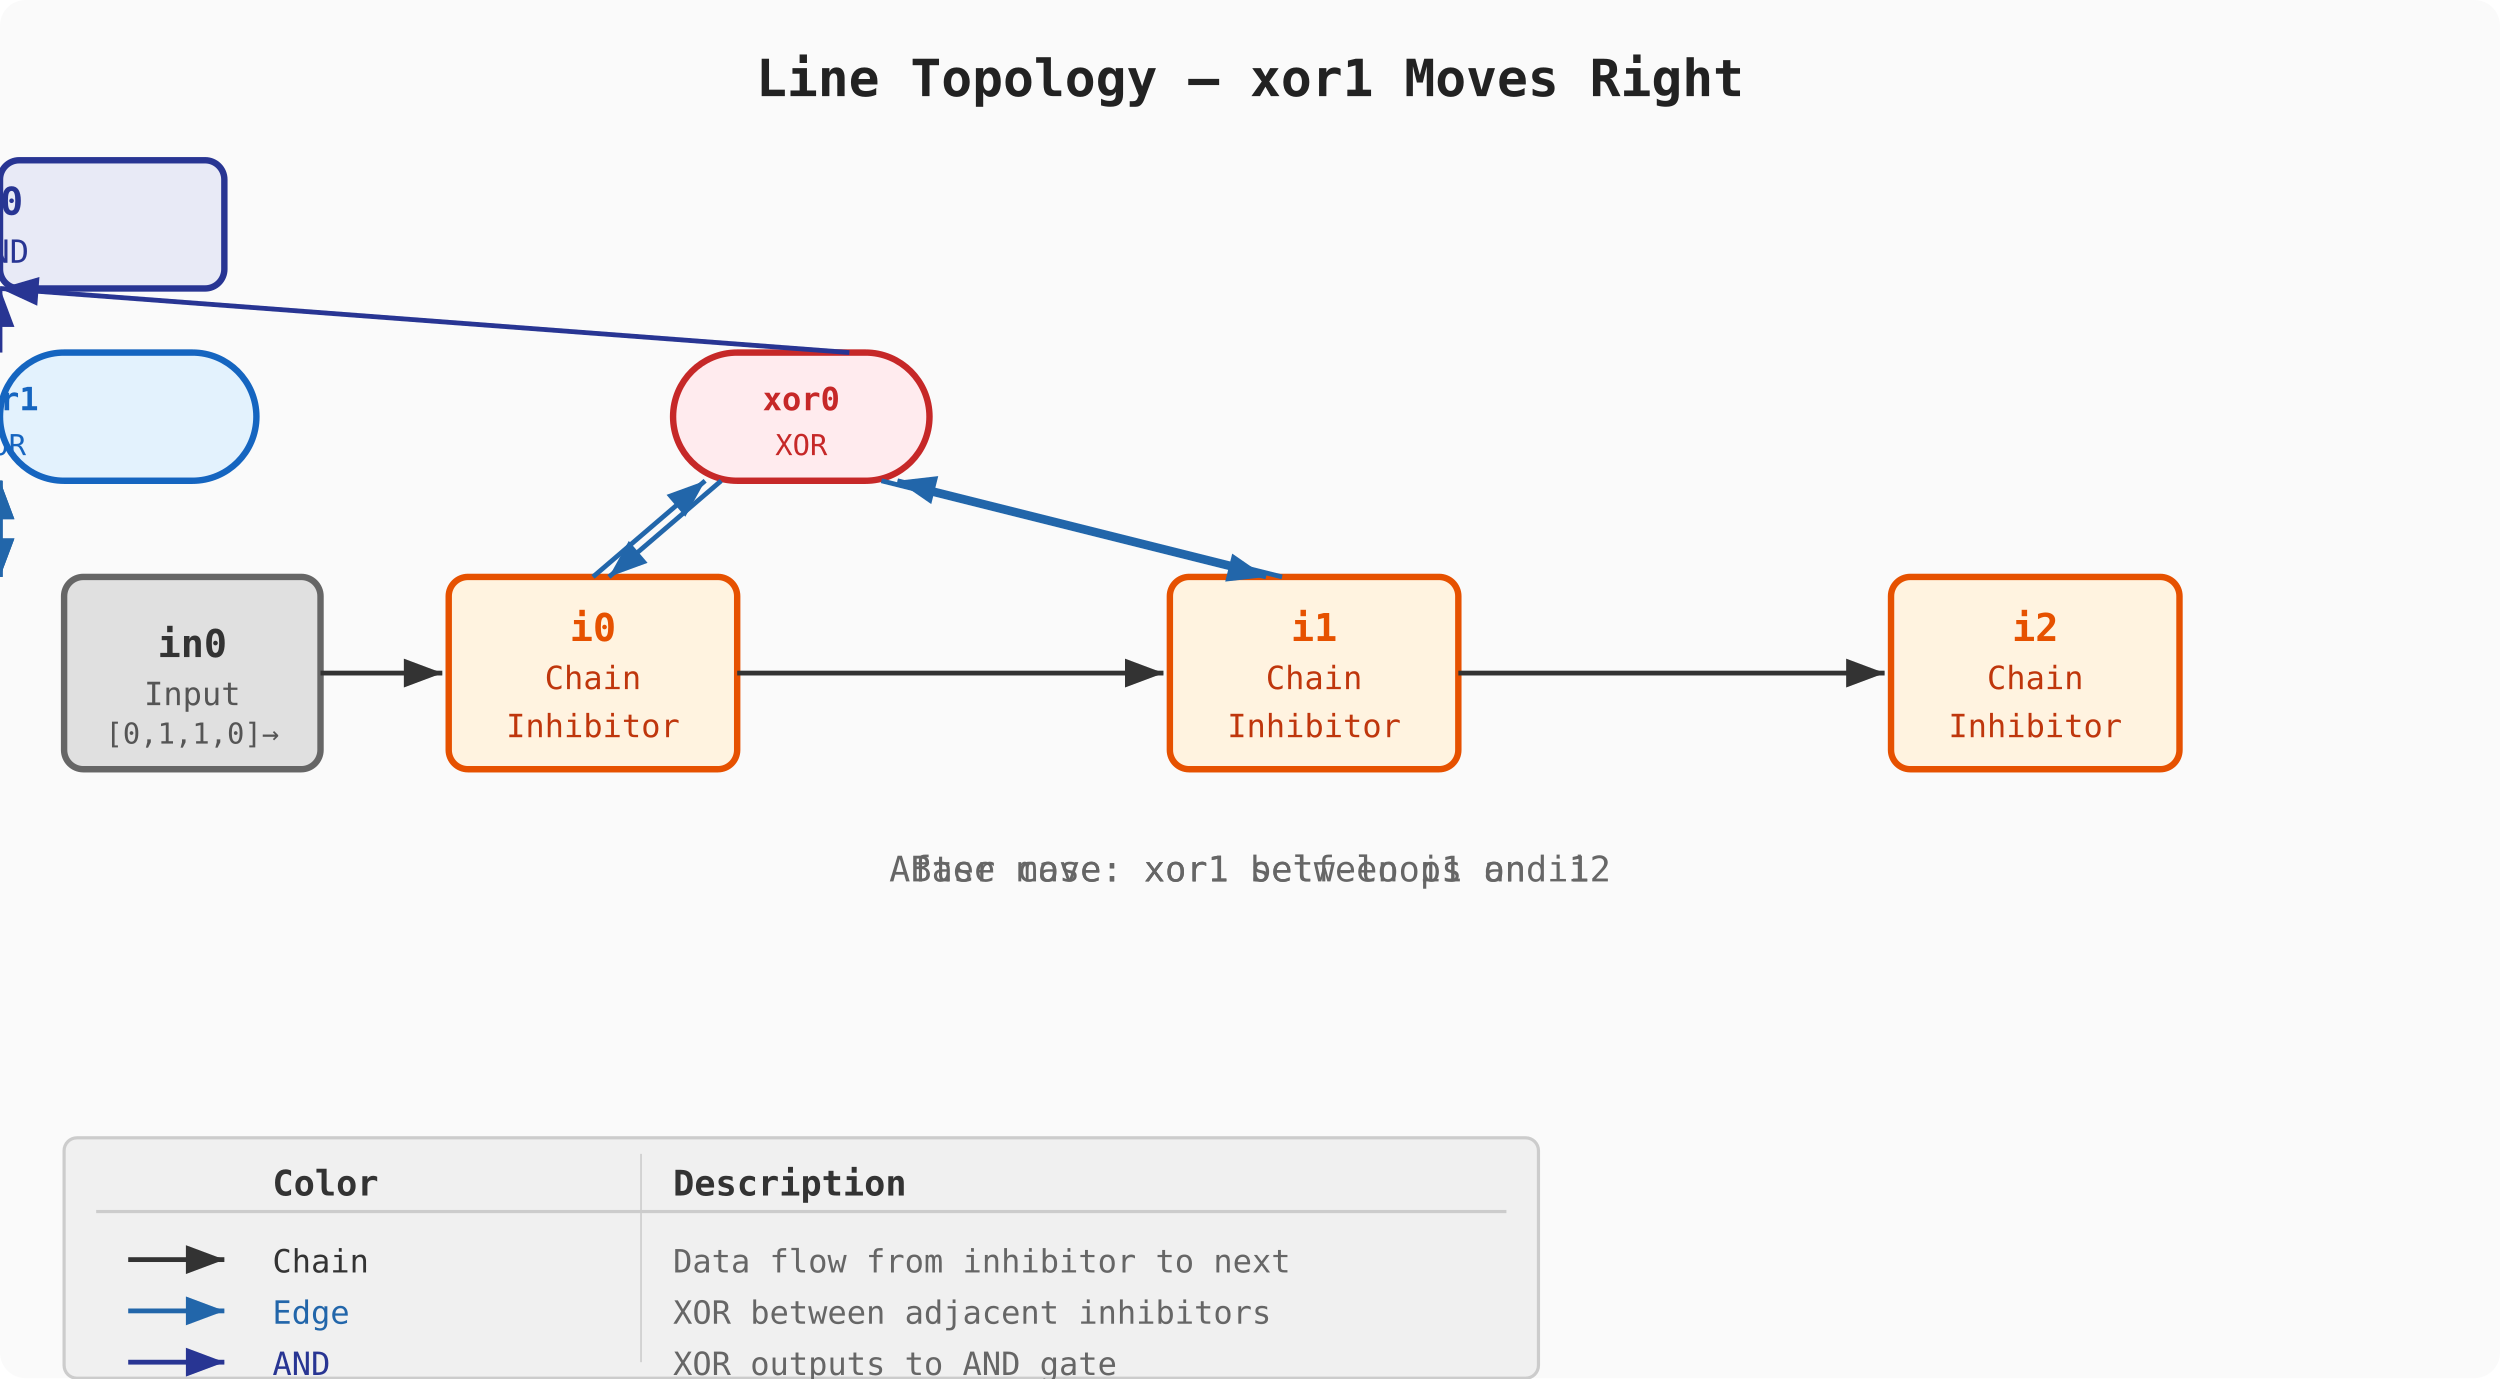
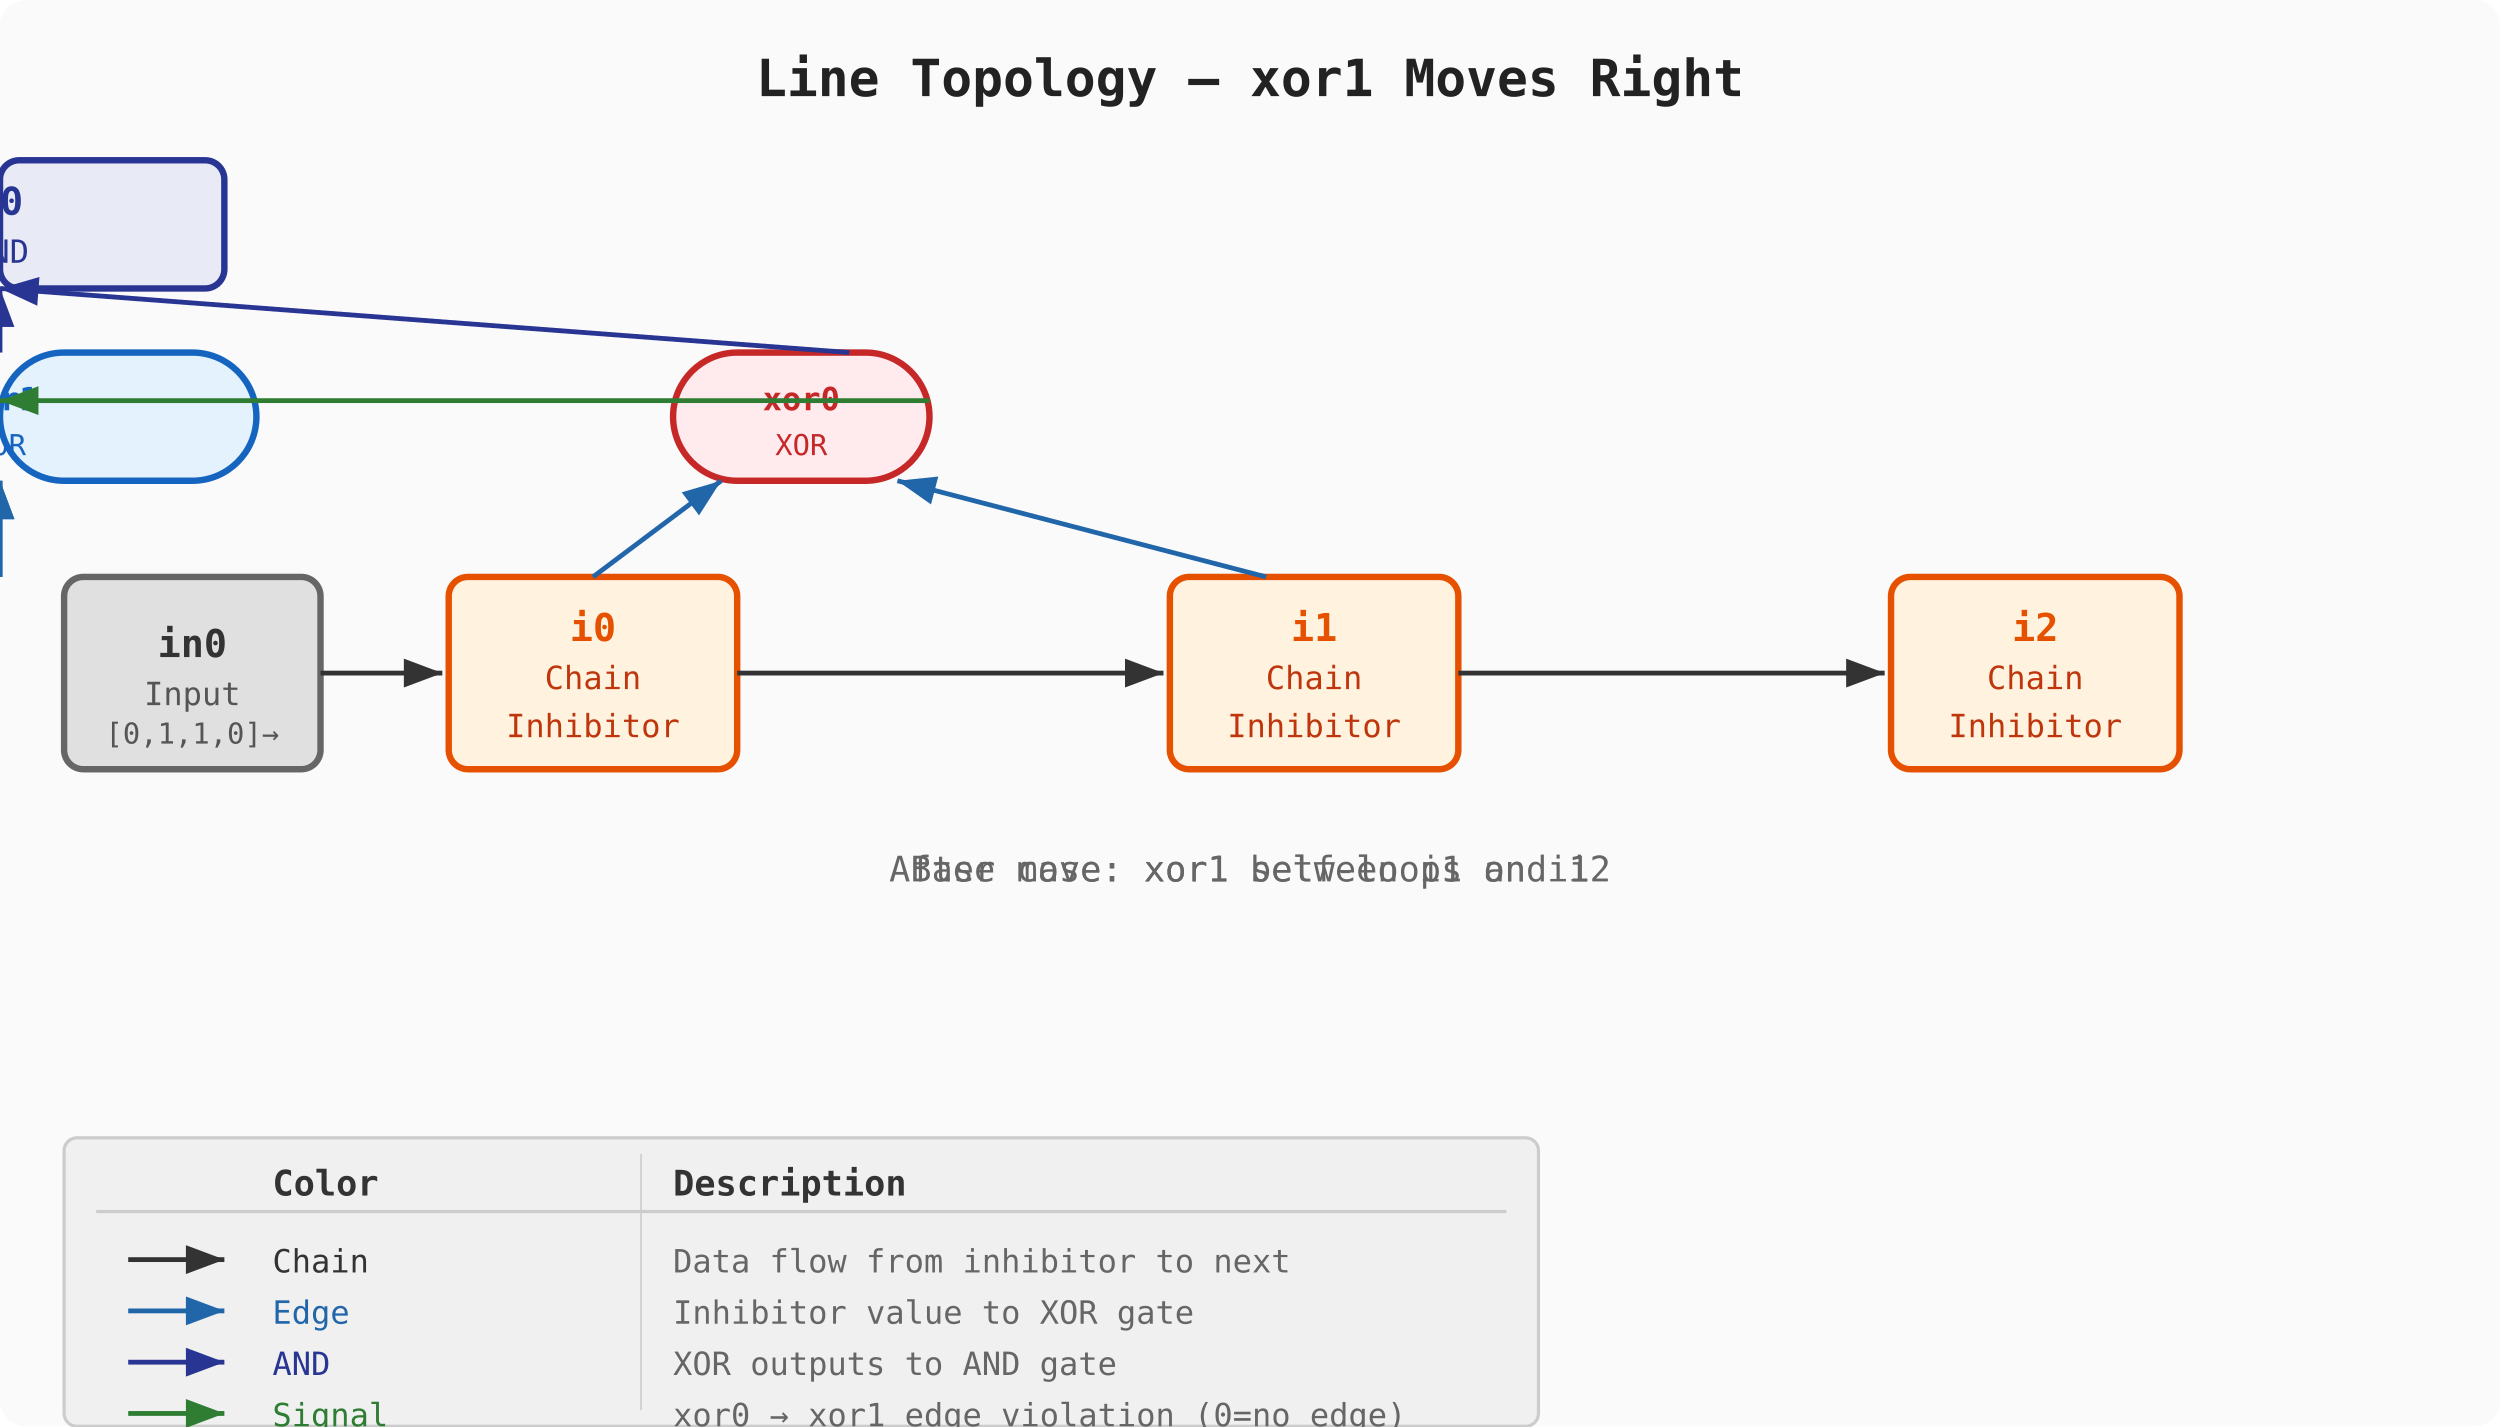
- <svg xmlns="http://www.w3.org/2000/svg" viewBox="0 0 780 430" font-family="monospace" font-size="12">
+ <svg xmlns="http://www.w3.org/2000/svg" viewBox="0 0 780 445" font-family="monospace" font-size="12">
  <defs>
    <marker id="arrow" markerWidth="8" markerHeight="6" refX="8" refY="3" orient="auto">
      <path d="M0,0 L8,3 L0,6" fill="#333" />
    </marker>
    <marker id="arrow-blue" markerWidth="8" markerHeight="6" refX="8" refY="3" orient="auto">
      <path d="M0,0 L8,3 L0,6" fill="#2266aa" />
    </marker>
    <marker id="arrow-indigo" markerWidth="8" markerHeight="6" refX="8" refY="3" orient="auto">
      <path d="M0,0 L8,3 L0,6" fill="#283593" />
    </marker>
+     <marker id="arrow-green" markerWidth="8" markerHeight="6" refX="8" refY="3" orient="auto">
+       <path d="M0,0 L8,3 L0,6" fill="#2e7d32" />
+     </marker>
  </defs>
-   <rect width="780" height="430" fill="#fafafa" rx="8" />
+   <rect width="780" height="445" fill="#fafafa" rx="8" />
  <text x="390" y="30" text-anchor="middle" font-size="16" font-weight="bold" fill="#222">Line Topology — xor1 Moves Right</text>
  <rect fill="#e8eaf6" stroke="#283593" rx="6" stroke-width="2" width="70" height="40" y="50">
    <animate attributeName="x" dur="5s" repeatCount="indefinite" values="295;295;340;340;295" keyTimes="0;0.3;0.5;0.8;1" />
  </rect>
  <text y="67" text-anchor="middle" font-weight="bold" fill="#283593">
    <animate attributeName="x" dur="5s" repeatCount="indefinite" values="330;330;375;375;330" keyTimes="0;0.3;0.5;0.8;1" />a0
  </text>
  <text y="82" text-anchor="middle" font-size="10" fill="#283593">
    <animate attributeName="x" dur="5s" repeatCount="indefinite" values="330;330;375;375;330" keyTimes="0;0.3;0.5;0.8;1" />AND
  </text>
  <rect x="210" y="110" width="80" height="40" fill="#ffebee" stroke="#c62828" rx="20" stroke-width="2" />
  <text x="250" y="128" text-anchor="middle" font-weight="bold" font-size="10" fill="#c62828">xor0</text>
  <text x="250" y="142" text-anchor="middle" font-size="9" fill="#c62828">XOR</text>
  <rect fill="#e3f2fd" stroke="#1565c0" rx="20" stroke-width="2" width="80" height="40" y="110">
    <animate attributeName="x" dur="5s" repeatCount="indefinite" values="370;370;480;480;370" keyTimes="0;0.3;0.5;0.8;1" />
  </rect>
  <text y="128" text-anchor="middle" font-weight="bold" font-size="10" fill="#1565c0">
    <animate attributeName="x" dur="5s" repeatCount="indefinite" values="410;410;520;520;410" keyTimes="0;0.3;0.5;0.8;1" />xor1
  </text>
  <text y="142" text-anchor="middle" font-size="9" fill="#1565c0">
    <animate attributeName="x" dur="5s" repeatCount="indefinite" values="410;410;520;520;410" keyTimes="0;0.3;0.5;0.8;1" />XOR
  </text>
  <rect x="20" y="180" width="80" height="60" fill="#e0e0e0" stroke="#666" rx="6" stroke-width="2" />
  <text x="60" y="205" text-anchor="middle" font-weight="bold" fill="#333">in0</text>
  <text x="60" y="220" text-anchor="middle" font-size="10" fill="#555">Input</text>
  <text x="60" y="232" text-anchor="middle" font-size="9" fill="#555">[0,1,1,0]→</text>
  <rect x="140" y="180" width="90" height="60" fill="#fff3e0" stroke="#e65100" rx="6" stroke-width="2" />
  <text x="185" y="200" text-anchor="middle" font-weight="bold" fill="#e65100">i0</text>
  <text x="185" y="215" text-anchor="middle" font-size="10" fill="#bf360c">Chain</text>
  <text x="185" y="230" text-anchor="middle" font-size="10" fill="#bf360c">Inhibitor</text>
  <rect x="365" y="180" width="90" height="60" fill="#fff3e0" stroke="#e65100" rx="6" stroke-width="2" />
  <text x="410" y="200" text-anchor="middle" font-weight="bold" fill="#e65100">i1</text>
  <text x="410" y="215" text-anchor="middle" font-size="10" fill="#bf360c">Chain</text>
  <text x="410" y="230" text-anchor="middle" font-size="10" fill="#bf360c">Inhibitor</text>
  <g>
    <animate attributeName="opacity" dur="5s" repeatCount="indefinite" values="0;0;1;1;0" keyTimes="0;0.3;0.5;0.8;1" />
    <rect x="590" y="180" width="90" height="60" fill="#fff3e0" stroke="#e65100" rx="6" stroke-width="2" />
    <text x="635" y="200" text-anchor="middle" font-weight="bold" fill="#e65100">i2</text>
    <text x="635" y="215" text-anchor="middle" font-size="10" fill="#bf360c">Chain</text>
    <text x="635" y="230" text-anchor="middle" font-size="10" fill="#bf360c">Inhibitor</text>
  </g>
  <line x1="100" y1="210" x2="138" y2="210" stroke="#333" stroke-width="1.5" marker-end="url(#arrow)" />
  <line x1="230" y1="210" x2="363" y2="210" stroke="#333" stroke-width="1.5" marker-end="url(#arrow)" />
  <line x1="455" y1="210" x2="588" y2="210" stroke="#333" stroke-width="1.5" marker-end="url(#arrow)">
    <animate attributeName="opacity" dur="5s" repeatCount="indefinite" values="0;0;1;1;0" keyTimes="0;0.3;0.5;0.8;1" />
  </line>
-   <line x1="185" y1="180" x2="220" y2="150" stroke="#2266aa" stroke-width="1.5" marker-end="url(#arrow-blue)" />
-   <line x1="225" y1="150" x2="190" y2="180" stroke="#2266aa" stroke-width="1.5" marker-end="url(#arrow-blue)" />
-   <line x1="400" y1="180" x2="280" y2="150" stroke="#2266aa" stroke-width="1.5" marker-end="url(#arrow-blue)" />
-   <line x1="275" y1="150" x2="395" y2="180" stroke="#2266aa" stroke-width="1.5" marker-end="url(#arrow-blue)" />
+   <line x1="185" y1="180" x2="225" y2="150" stroke="#2266aa" stroke-width="1.5" marker-end="url(#arrow-blue)" />
+   <line x1="395" y1="180" x2="280" y2="150" stroke="#2266aa" stroke-width="1.5" marker-end="url(#arrow-blue)" />
  <line stroke="#2266aa" stroke-width="1.5" marker-end="url(#arrow-blue)" y1="180" y2="150">
    <animate attributeName="x1" dur="5s" repeatCount="indefinite" values="400;400;420;420;400" keyTimes="0;0.3;0.5;0.8;1" />
-     <animate attributeName="x2" dur="5s" repeatCount="indefinite" values="395;395;490;490;395" keyTimes="0;0.3;0.5;0.8;1" />
-   </line>
-   <line stroke="#2266aa" stroke-width="1.5" marker-end="url(#arrow-blue)" y1="150" y2="180">
-     <animate attributeName="x1" dur="5s" repeatCount="indefinite" values="405;405;495;495;405" keyTimes="0;0.3;0.5;0.8;1" />
-     <animate attributeName="x2" dur="5s" repeatCount="indefinite" values="405;405;425;425;405" keyTimes="0;0.3;0.5;0.8;1" />
+     <animate attributeName="x2" dur="5s" repeatCount="indefinite" values="400;400;490;490;400" keyTimes="0;0.3;0.5;0.8;1" />
  </line>
  <line stroke="#2266aa" stroke-width="1.5" marker-end="url(#arrow-blue)" y1="180" y2="150">
    <animate attributeName="x1" dur="5s" repeatCount="indefinite" values="420;420;625;625;420" keyTimes="0;0.3;0.5;0.8;1" />
-     <animate attributeName="x2" dur="5s" repeatCount="indefinite" values="425;425;550;550;425" keyTimes="0;0.3;0.5;0.8;1" />
-   </line>
-   <line stroke="#2266aa" stroke-width="1.5" marker-end="url(#arrow-blue)" y1="150" y2="180">
-     <animate attributeName="x1" dur="5s" repeatCount="indefinite" values="415;415;545;545;415" keyTimes="0;0.3;0.5;0.8;1" />
-     <animate attributeName="x2" dur="5s" repeatCount="indefinite" values="415;415;620;620;415" keyTimes="0;0.3;0.5;0.8;1" />
+     <animate attributeName="x2" dur="5s" repeatCount="indefinite" values="420;420;550;550;420" keyTimes="0;0.3;0.5;0.8;1" />
  </line>
  <line y1="110" y2="90" stroke="#283593" stroke-width="1.5" marker-end="url(#arrow-indigo)" x1="265">
    <animate attributeName="x2" dur="5s" repeatCount="indefinite" values="300;300;345;345;300" keyTimes="0;0.3;0.5;0.8;1" />
  </line>
  <line y1="110" y2="90" stroke="#283593" stroke-width="1.5" marker-end="url(#arrow-indigo)">
    <animate attributeName="x1" dur="5s" repeatCount="indefinite" values="395;395;495;495;395" keyTimes="0;0.3;0.5;0.8;1" />
    <animate attributeName="x2" dur="5s" repeatCount="indefinite" values="360;360;405;405;360" keyTimes="0;0.3;0.5;0.8;1" />
  </line>
+   <line y1="125" y2="125" stroke="#2e7d32" stroke-width="1.5" marker-end="url(#arrow-green)" x1="290">
+     <animate attributeName="x2" dur="5s" repeatCount="indefinite" values="368;368;478;478;368" keyTimes="0;0.3;0.5;0.8;1" />
+   </line>
  <text x="390" y="275" text-anchor="middle" font-size="11" fill="#666">
    <animate attributeName="opacity" dur="5s" repeatCount="indefinite" values="1;1;0;0;1" keyTimes="0;0.25;0.35;0.95;1" />Base case: xor1 self-loops on i1
  </text>
  <text x="390" y="275" text-anchor="middle" font-size="11" fill="#666">
    <animate attributeName="opacity" dur="5s" repeatCount="indefinite" values="0;0;1;1;0" keyTimes="0;0.35;0.5;0.75;0.85" />After move: xor1 between i1 and i2
  </text>
-   <rect x="20" y="355" width="460" height="75" fill="#f0f0f0" rx="4" stroke="#ccc" />
+   <rect x="20" y="355" width="460" height="90" fill="#f0f0f0" rx="4" stroke="#ccc" />
  <text x="85" y="373" text-anchor="start" font-weight="bold" fill="#333" font-size="11">Color</text>
  <text x="210" y="373" text-anchor="start" font-weight="bold" fill="#333" font-size="11">Description</text>
  <line x1="30" y1="378" x2="470" y2="378" stroke="#ccc" stroke-width="1" />
-   <line x1="200" y1="360" x2="200" y2="425" stroke="#ccc" stroke-width="0.5" />
+   <line x1="200" y1="360" x2="200" y2="440" stroke="#ccc" stroke-width="0.5" />
  <line x1="40" y1="393" x2="70" y2="393" stroke="#333" stroke-width="1.5" marker-end="url(#arrow)" />
  <text x="85" y="397" text-anchor="start" fill="#333" font-size="10">Chain</text>
  <text x="210" y="397" text-anchor="start" fill="#666" font-size="10">Data flow from inhibitor to next</text>
  <line x1="40" y1="409" x2="70" y2="409" stroke="#2266aa" stroke-width="1.5" marker-end="url(#arrow-blue)" />
  <text x="85" y="413" text-anchor="start" fill="#2266aa" font-size="10">Edge</text>
-   <text x="210" y="413" text-anchor="start" fill="#666" font-size="10">XOR between adjacent inhibitors</text>
+   <text x="210" y="413" text-anchor="start" fill="#666" font-size="10">Inhibitor value to XOR gate</text>
  <line x1="40" y1="425" x2="70" y2="425" stroke="#283593" stroke-width="1.5" marker-end="url(#arrow-indigo)" />
  <text x="85" y="429" text-anchor="start" fill="#283593" font-size="10">AND</text>
  <text x="210" y="429" text-anchor="start" fill="#666" font-size="10">XOR outputs to AND gate</text>
+   <line x1="40" y1="441" x2="70" y2="441" stroke="#2e7d32" stroke-width="1.5" marker-end="url(#arrow-green)" />
+   <text x="85" y="445" text-anchor="start" fill="#2e7d32" font-size="10">Signal</text>
+   <text x="210" y="445" text-anchor="start" fill="#666" font-size="10">xor0 → xor1 edge violation (0=no edge)</text>
</svg>
